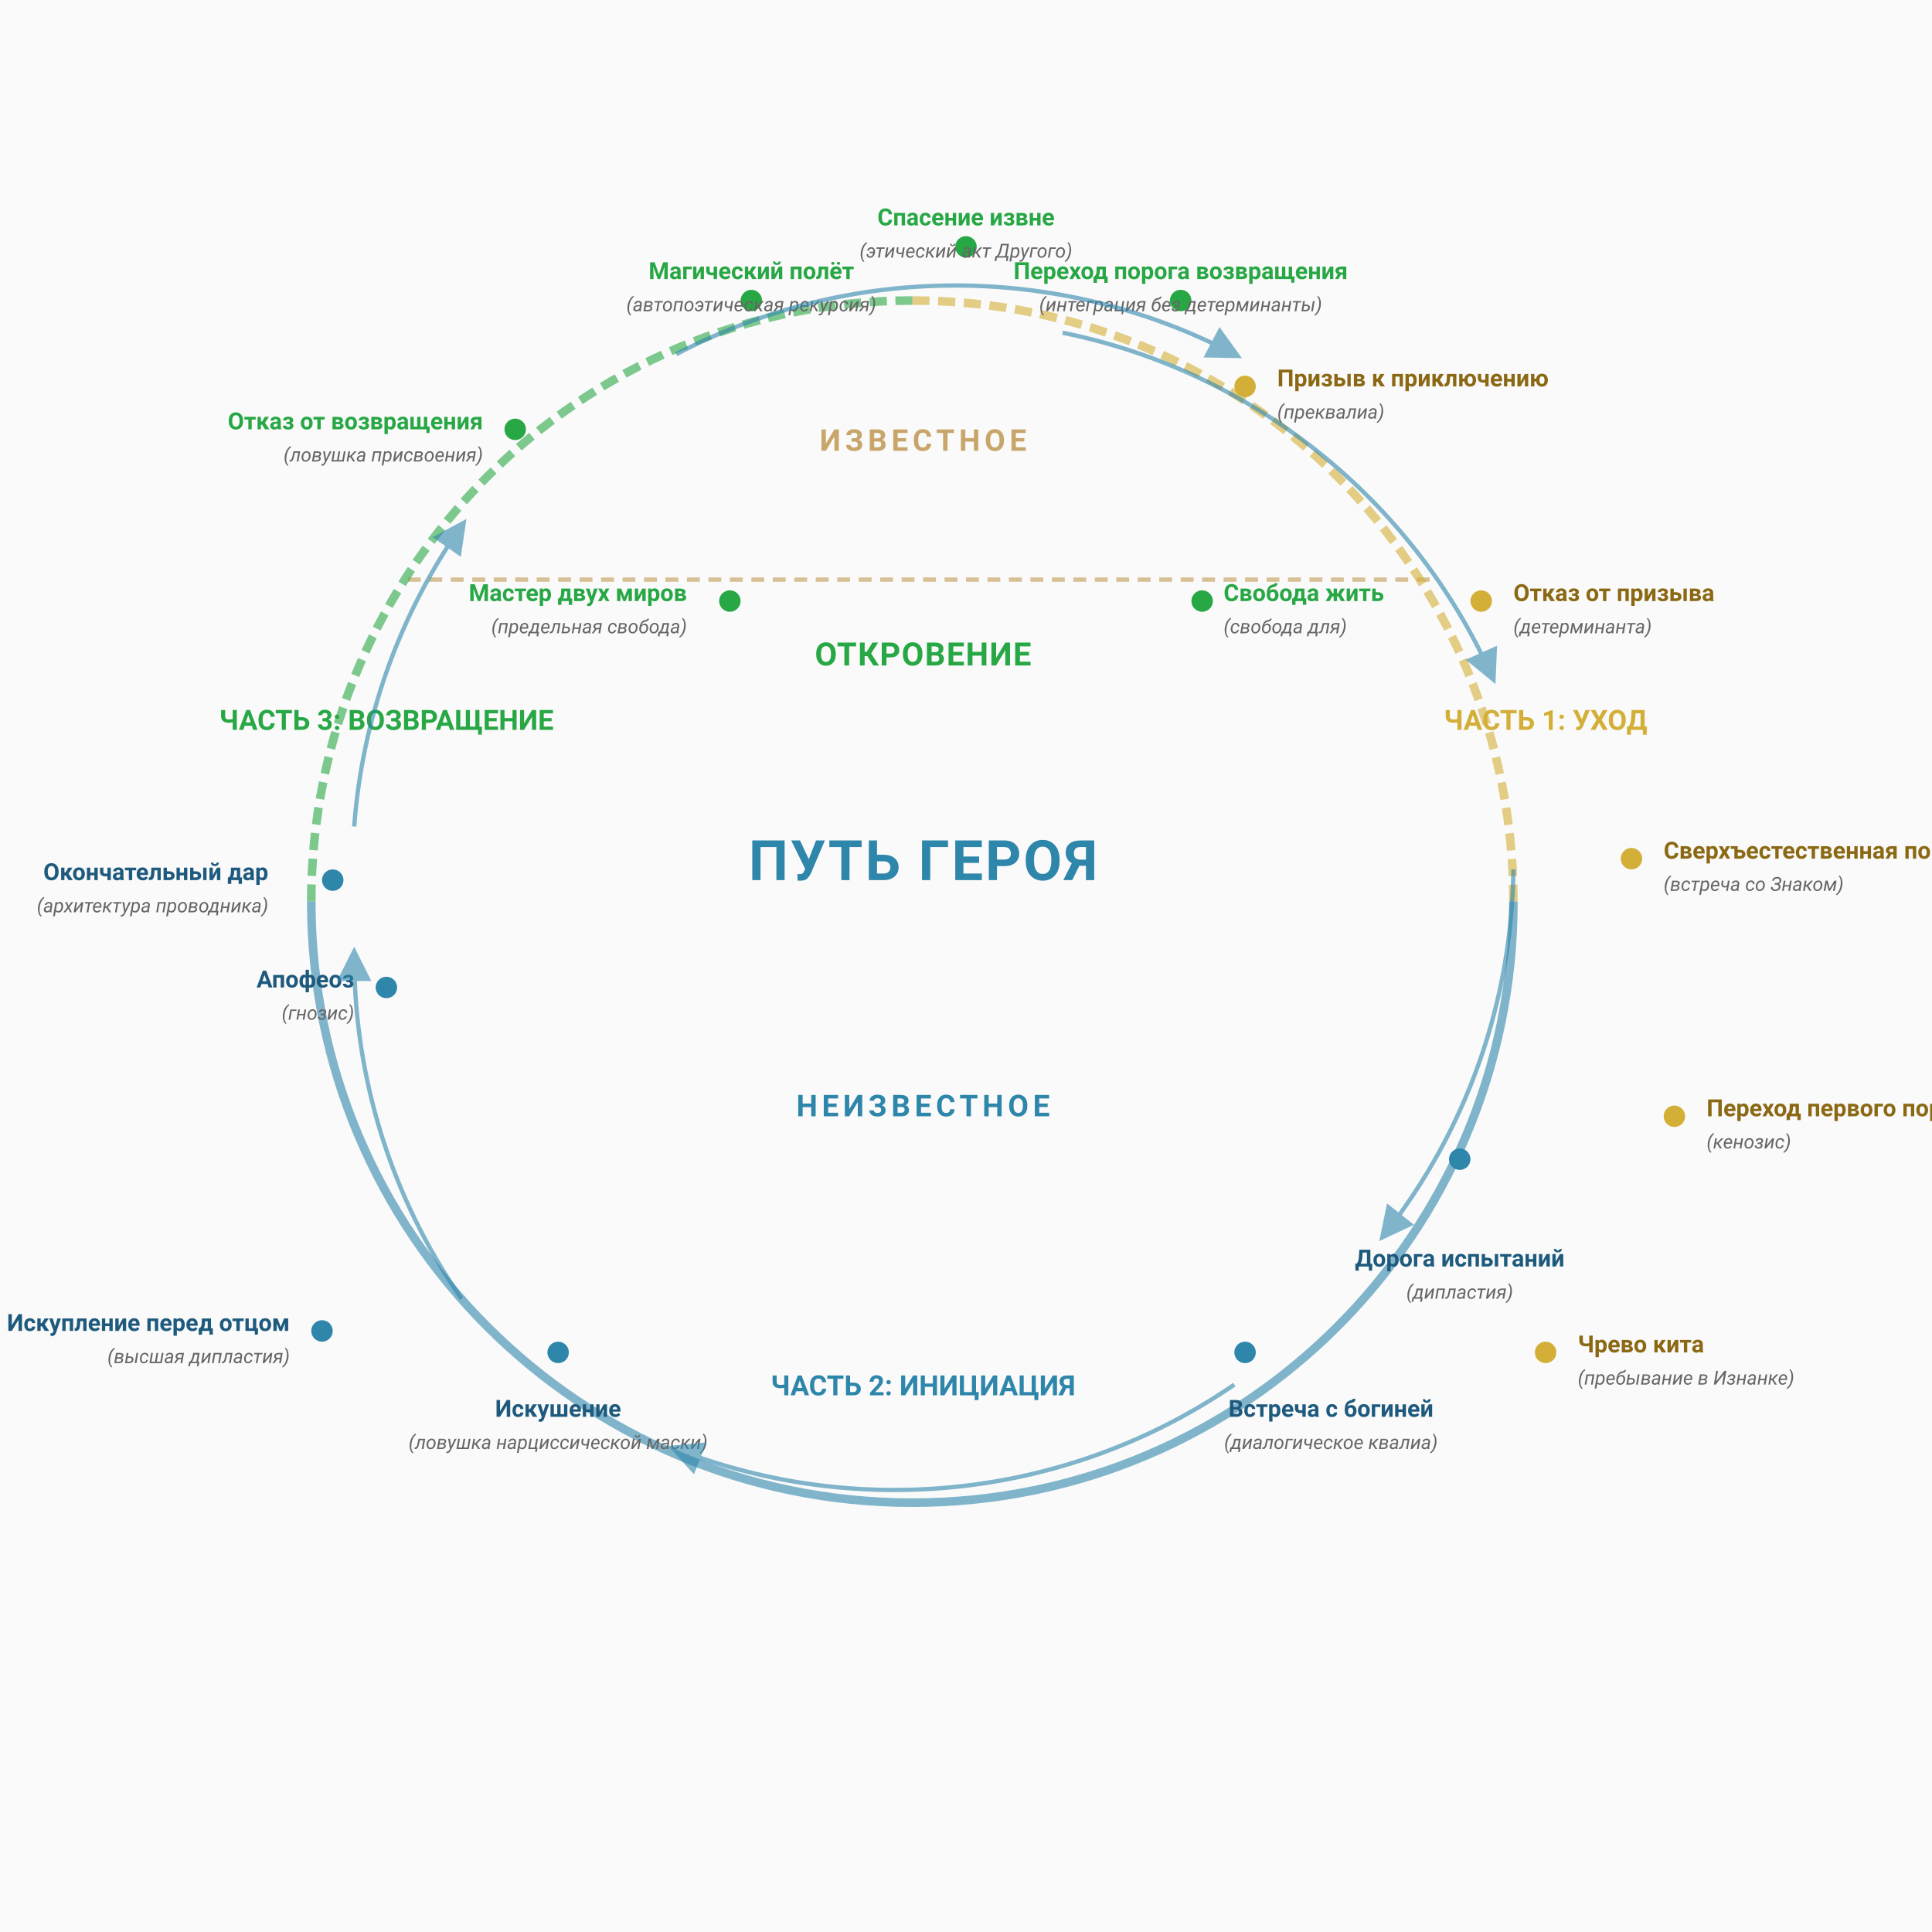
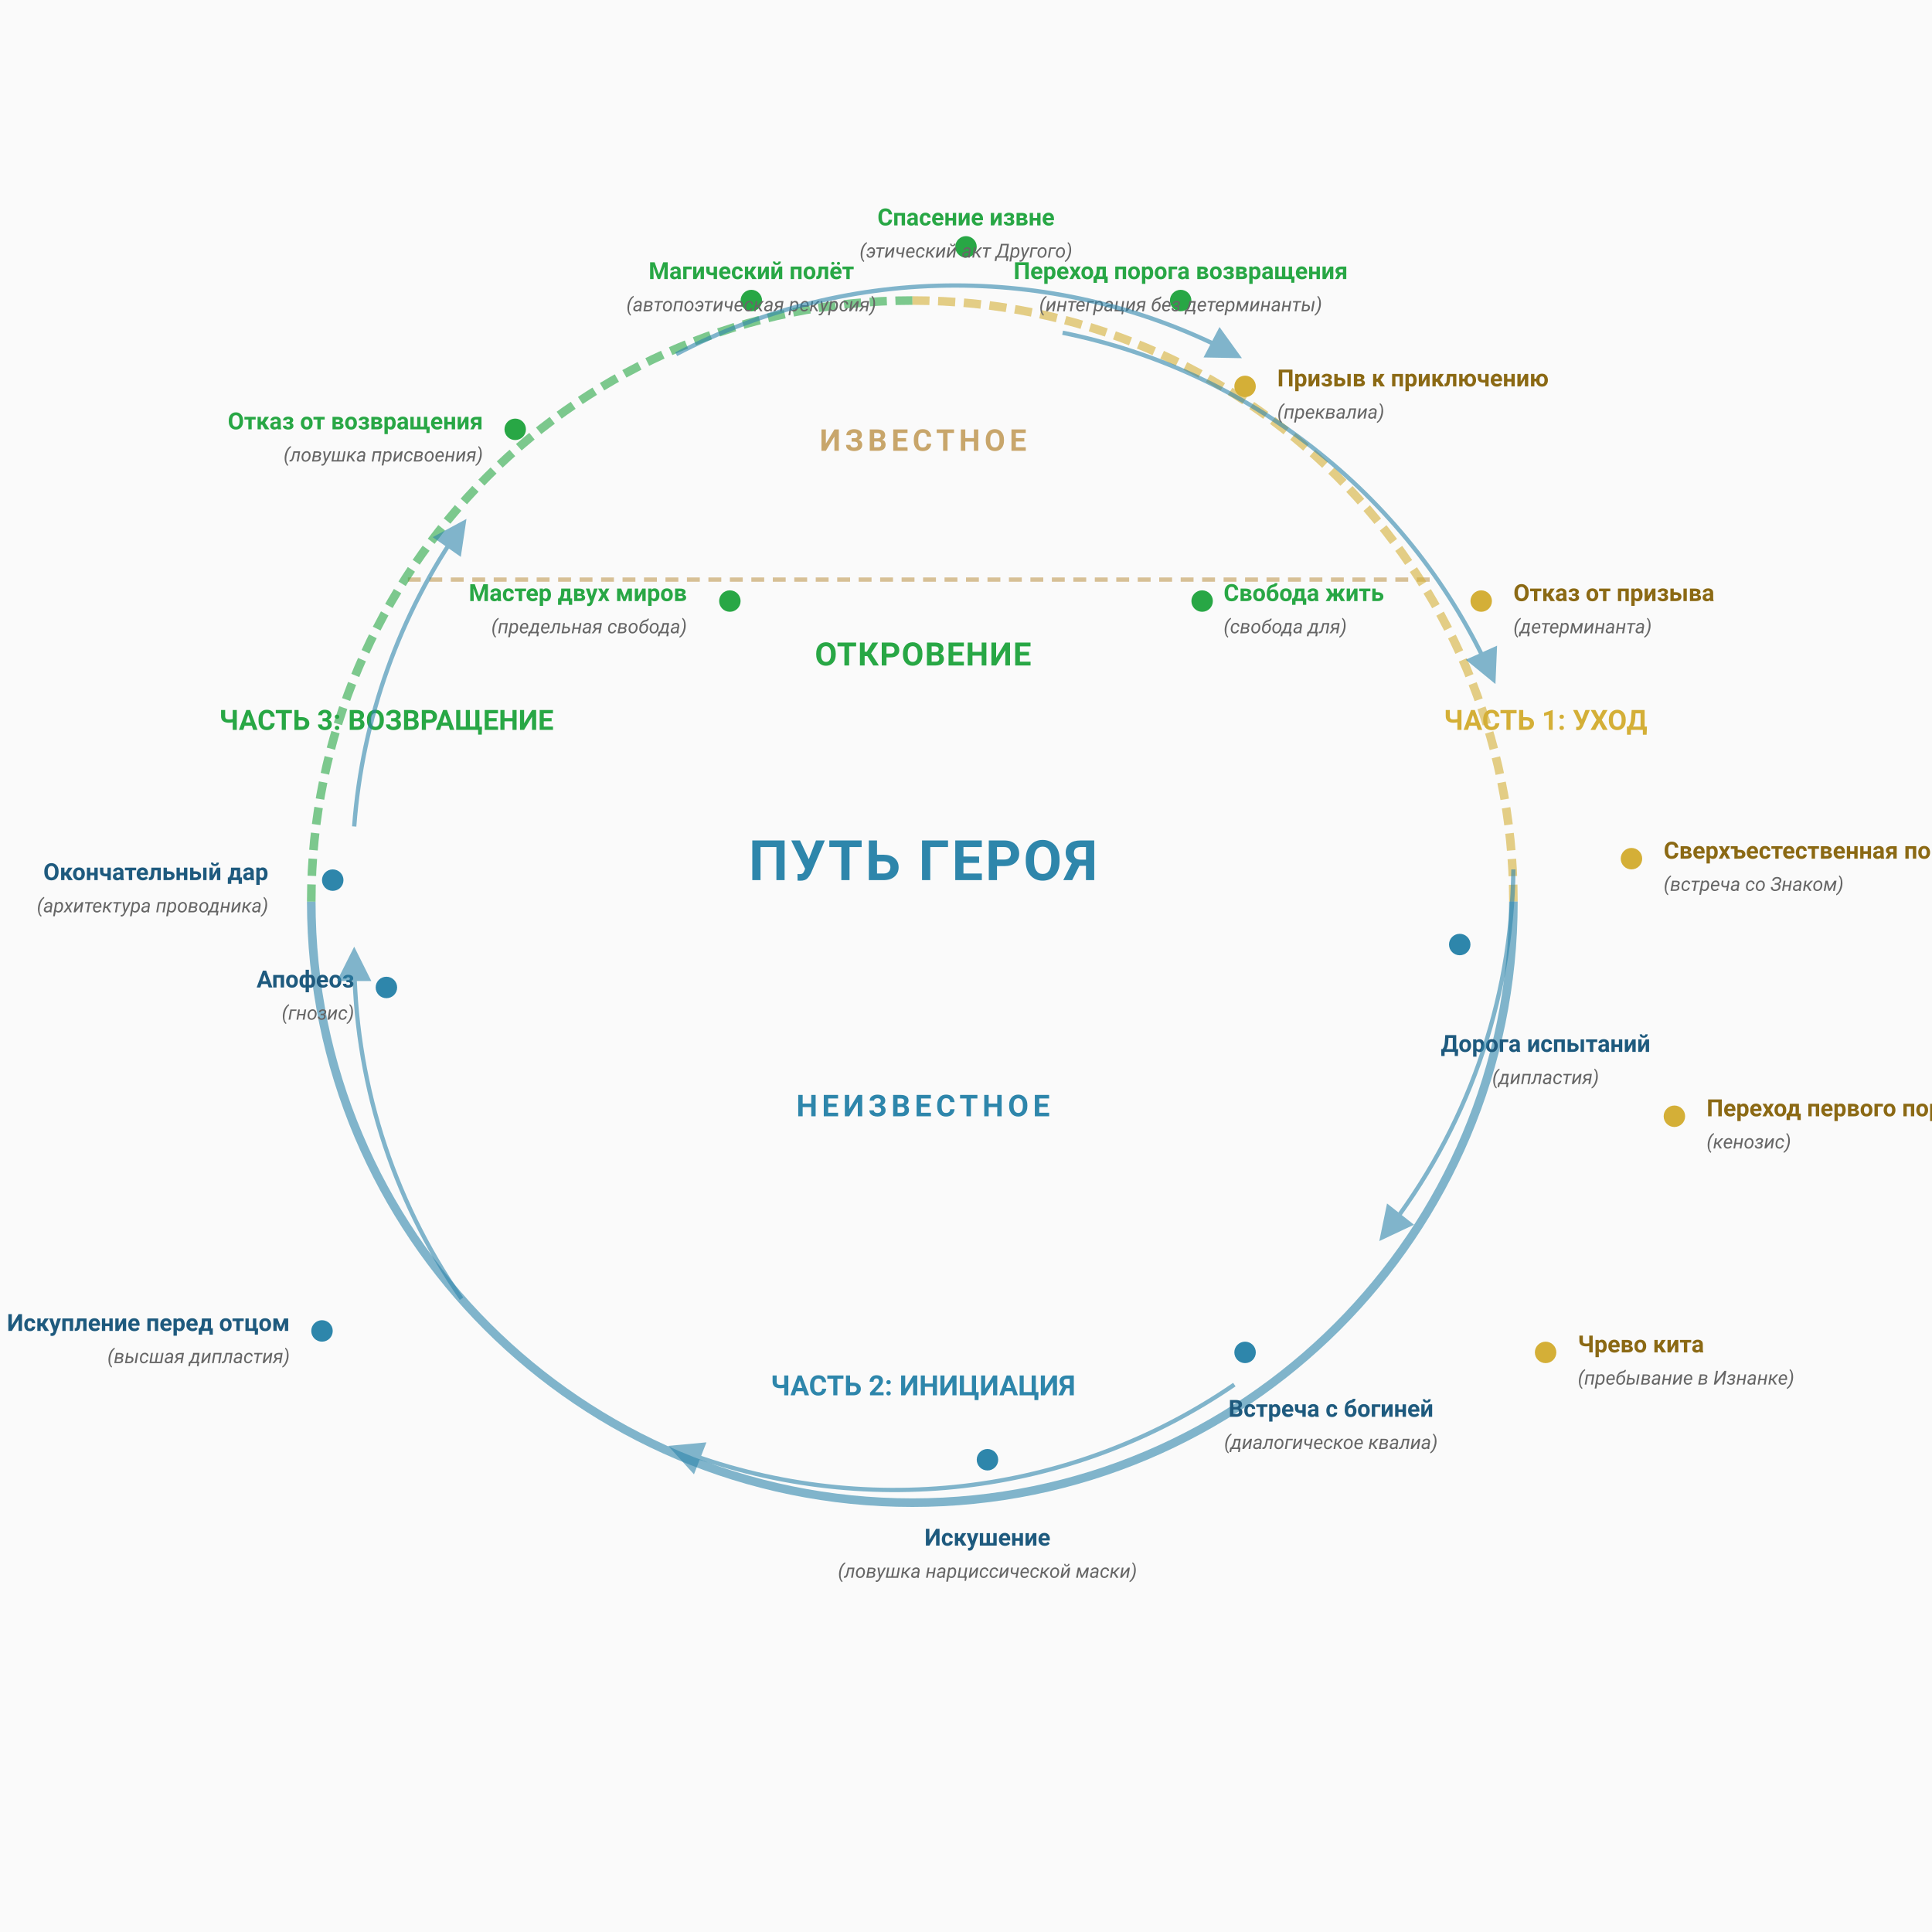
<svg xmlns="http://www.w3.org/2000/svg" viewBox="0 0 900 900" width="900" height="900">
  <defs>
    <marker id="arrow" markerWidth="8" markerHeight="8" refX="6" refY="4" orient="auto">
      <polygon points="0 0, 8 4, 0 8" fill="#2E86AB" />
    </marker>
  </defs>
  <rect width="100%" height="100%" fill="#FAFAFA" />
  <line x1="190" y1="270" x2="668" y2="270" stroke="#C8A66B" stroke-width="2" stroke-dasharray="6,4" opacity="0.7" />
  <g text-anchor="middle" font-family="system-ui, -apple-system, 'Segoe UI', Roboto, sans-serif">
    <text x="430" y="410" font-size="26" font-weight="bold" fill="#2E86AB" letter-spacing="1">ПУТЬ ГЕРОЯ</text>
    <text x="430" y="310" font-size="15" font-weight="600" fill="#28A745" letter-spacing="0.5">ОТКРОВЕНИЕ</text>
    <text x="430" y="210" font-size="14" font-weight="bold" fill="#C8A66B" letter-spacing="2">ИЗВЕСТНОЕ</text>
    <text x="430" y="520" font-size="14" font-weight="bold" fill="#2E86AB" letter-spacing="2">НЕИЗВЕСТНОЕ</text>
  </g>
  <path d="M 425 140 A 280 280 0 0 1 705 420" fill="none" stroke="#D4AF37" stroke-width="4" opacity="0.6" stroke-dasharray="8,4" />
  <path d="M 705 420 A 280 280 0 0 1 145 420" fill="none" stroke="#2E86AB" stroke-width="4" opacity="0.6" />
  <path d="M 145 420 A 280 280 0 0 1 425 140" fill="none" stroke="#28A745" stroke-width="4" opacity="0.6" stroke-dasharray="8,4" />
  <g id="departure" font-family="system-ui, -apple-system, 'Segoe UI', Roboto, sans-serif" font-size="11" font-weight="600" fill="#8B6914">
    <g id="stage-call">
      <circle cx="580" cy="180" r="5" fill="#D4AF37" />
      <text x="595" y="180" text-anchor="start">Призыв к приключению</text>
      <text x="595" y="195" text-anchor="start" font-size="9" font-weight="normal" font-style="italic" fill="#666">(преквалиа)</text>
    </g>
    <g id="stage-refusal">
      <circle cx="690" cy="280" r="5" fill="#D4AF37" />
      <text x="705" y="280" text-anchor="start">Отказ от призыва</text>
      <text x="705" y="295" text-anchor="start" font-size="9" font-weight="normal" font-style="italic" fill="#666">(детерминанта)</text>
    </g>
    <g id="stage-help">
      <circle cx="760" cy="400" r="5" fill="#D4AF37" />
      <text x="775" y="400" text-anchor="start">Сверхъестественная помощь</text>
      <text x="775" y="415" text-anchor="start" font-size="9" font-weight="normal" font-style="italic" fill="#666">(встреча со Знаком)</text>
    </g>
    <g id="stage-threshold">
      <circle cx="780" cy="520" r="5" fill="#D4AF37" />
      <text x="795" y="520" text-anchor="start">Переход первого порога</text>
      <text x="795" y="535" text-anchor="start" font-size="9" font-weight="normal" font-style="italic" fill="#666">(кенозис)</text>
    </g>
    <g id="stage-whale">
      <circle cx="720" cy="630" r="5" fill="#D4AF37" />
      <text x="735" y="630" text-anchor="start">Чрево кита</text>
      <text x="735" y="645" text-anchor="start" font-size="9" font-weight="normal" font-style="italic" fill="#666">(пребывание в Изнанке)</text>
    </g>
  </g>
  <g id="initiation" font-family="system-ui, -apple-system, 'Segoe UI', Roboto, sans-serif" font-size="11" font-weight="600" fill="#1E5A7E">
    <g id="stage-trials">
-       <circle cx="680" cy="540" r="5" fill="#2E86AB" />
-       <text x="680" y="590" text-anchor="middle">Дорога испытаний</text>
-       <text x="680" y="605" text-anchor="middle" font-size="9" font-weight="normal" font-style="italic" fill="#666">(дипластия)</text>
+       <circle cx="680" cy="440" r="5" fill="#2E86AB" />
+       <text x="720" y="490" text-anchor="middle">Дорога испытаний</text>
+       <text x="720" y="505" text-anchor="middle" font-size="9" font-weight="normal" font-style="italic" fill="#666">(дипластия)</text>
    </g>
    <g id="stage-goddess">
      <circle cx="580" cy="630" r="5" fill="#2E86AB" />
      <text x="620" y="660" text-anchor="middle">Встреча с богиней</text>
      <text x="620" y="675" text-anchor="middle" font-size="9" font-weight="normal" font-style="italic" fill="#666">(диалогическое квалиа)</text>
    </g>
    <g id="stage-temptation">
-       <circle cx="260" cy="630" r="5" fill="#2E86AB" />
-       <text x="260" y="660" text-anchor="middle">Искушение</text>
-       <text x="260" y="675" text-anchor="middle" font-size="9" font-weight="normal" font-style="italic" fill="#666">(ловушка нарциссической маски)</text>
+       <circle cx="460" cy="680" r="5" fill="#2E86AB" />
+       <text x="460" y="720" text-anchor="middle">Искушение</text>
+       <text x="460" y="735" text-anchor="middle" font-size="9" font-weight="normal" font-style="italic" fill="#666">(ловушка нарциссической маски)</text>
    </g>
    <g id="stage-father">
      <circle cx="150" cy="620" r="5" fill="#2E86AB" />
      <text x="135" y="620" text-anchor="end">Искупление перед отцом</text>
      <text x="135" y="635" text-anchor="end" font-size="9" font-weight="normal" font-style="italic" fill="#666">(высшая дипластия)</text>
    </g>
    <g id="stage-apotheosis">
      <circle cx="180" cy="460" r="5" fill="#2E86AB" />
      <text x="165" y="460" text-anchor="end">Апофеоз</text>
      <text x="165" y="475" text-anchor="end" font-size="9" font-weight="normal" font-style="italic" fill="#666">(гнозис)</text>
    </g>
    <g id="stage-gift">
      <circle cx="155" cy="410" r="5" fill="#2E86AB" />
      <text x="125" y="410" text-anchor="end">Окончательный дар</text>
      <text x="125" y="425" text-anchor="end" font-size="9" font-weight="normal" font-style="italic" fill="#666">(архитектура проводника)</text>
    </g>
  </g>
  <g id="return" font-family="system-ui, -apple-system, 'Segoe UI', Roboto, sans-serif" font-size="11" font-weight="600" fill="#28A745">
    <g id="stage-refusal-return">
      <circle cx="240" cy="200" r="5" fill="#28A745" />
      <text x="225" y="200" text-anchor="end">Отказ от возвращения</text>
      <text x="225" y="215" text-anchor="end" font-size="9" font-weight="normal" font-style="italic" fill="#666">(ловушка присвоения)</text>
    </g>
    <g id="stage-flight">
      <circle cx="350" cy="140" r="5" fill="#28A745" />
      <text x="350" y="130" text-anchor="middle">Магический полёт</text>
      <text x="350" y="145" text-anchor="middle" font-size="9" font-weight="normal" font-style="italic" fill="#666">(автопоэтическая рекурсия)</text>
    </g>
    <g id="stage-rescue">
      <circle cx="450" cy="115" r="5" fill="#28A745" />
      <text x="450" y="105" text-anchor="middle">Спасение извне</text>
      <text x="450" y="120" text-anchor="middle" font-size="9" font-weight="normal" font-style="italic" fill="#666">(этический акт Другого)</text>
    </g>
    <g id="stage-return-threshold">
      <circle cx="550" cy="140" r="5" fill="#28A745" />
      <text x="550" y="130" text-anchor="middle">Переход порога возвращения</text>
      <text x="550" y="145" text-anchor="middle" font-size="9" font-weight="normal" font-style="italic" fill="#666">(интеграция без детерминанты)</text>
    </g>
    <g id="stage-master">
      <circle cx="340" cy="280" r="5" fill="#28A745" />
      <text x="320" y="280" text-anchor="end">Мастер двух миров</text>
      <text x="320" y="295" text-anchor="end" font-size="9" font-weight="normal" font-style="italic" fill="#666">(предельная свобода)</text>
    </g>
    <g id="stage-freedom">
      <circle cx="560" cy="280" r="5" fill="#28A745" />
      <text x="570" y="280" text-anchor="start">Свобода жить</text>
      <text x="570" y="295" text-anchor="start" font-size="9" font-weight="normal" font-style="italic" fill="#666">(свобода для)</text>
    </g>
  </g>
  <g font-family="system-ui, -apple-system, 'Segoe UI', Roboto, sans-serif" font-size="13" font-weight="bold">
    <text x="720" y="340" fill="#D4AF37" text-anchor="middle">ЧАСТЬ 1: УХОД</text>
    <text x="430" y="650" fill="#2E86AB" text-anchor="middle">ЧАСТЬ 2: ИНИЦИАЦИЯ</text>
    <text x="180" y="340" fill="#28A745" text-anchor="middle">ЧАСТЬ 3: ВОЗВРАЩЕНИЕ</text>
  </g>
  <g fill="none" stroke="#2E86AB" stroke-width="2" marker-end="url(#arrow)" opacity="0.6">
    <path d="M 495 155 A 280 280 0 0 1 695 315" />
    <path d="M 315 165 A 280 280 0 0 1 575 165" />
    <path d="M 165 385 A 280 280 0 0 1 215 245" />
    <path d="M 705 405 A 280 280 0 0 1 645 575" />
    <path d="M 575 645 A 280 280 0 0 1 315 675" />
    <path d="M 215 605 A 280 280 0 0 1 165 445" />
  </g>
</svg>
